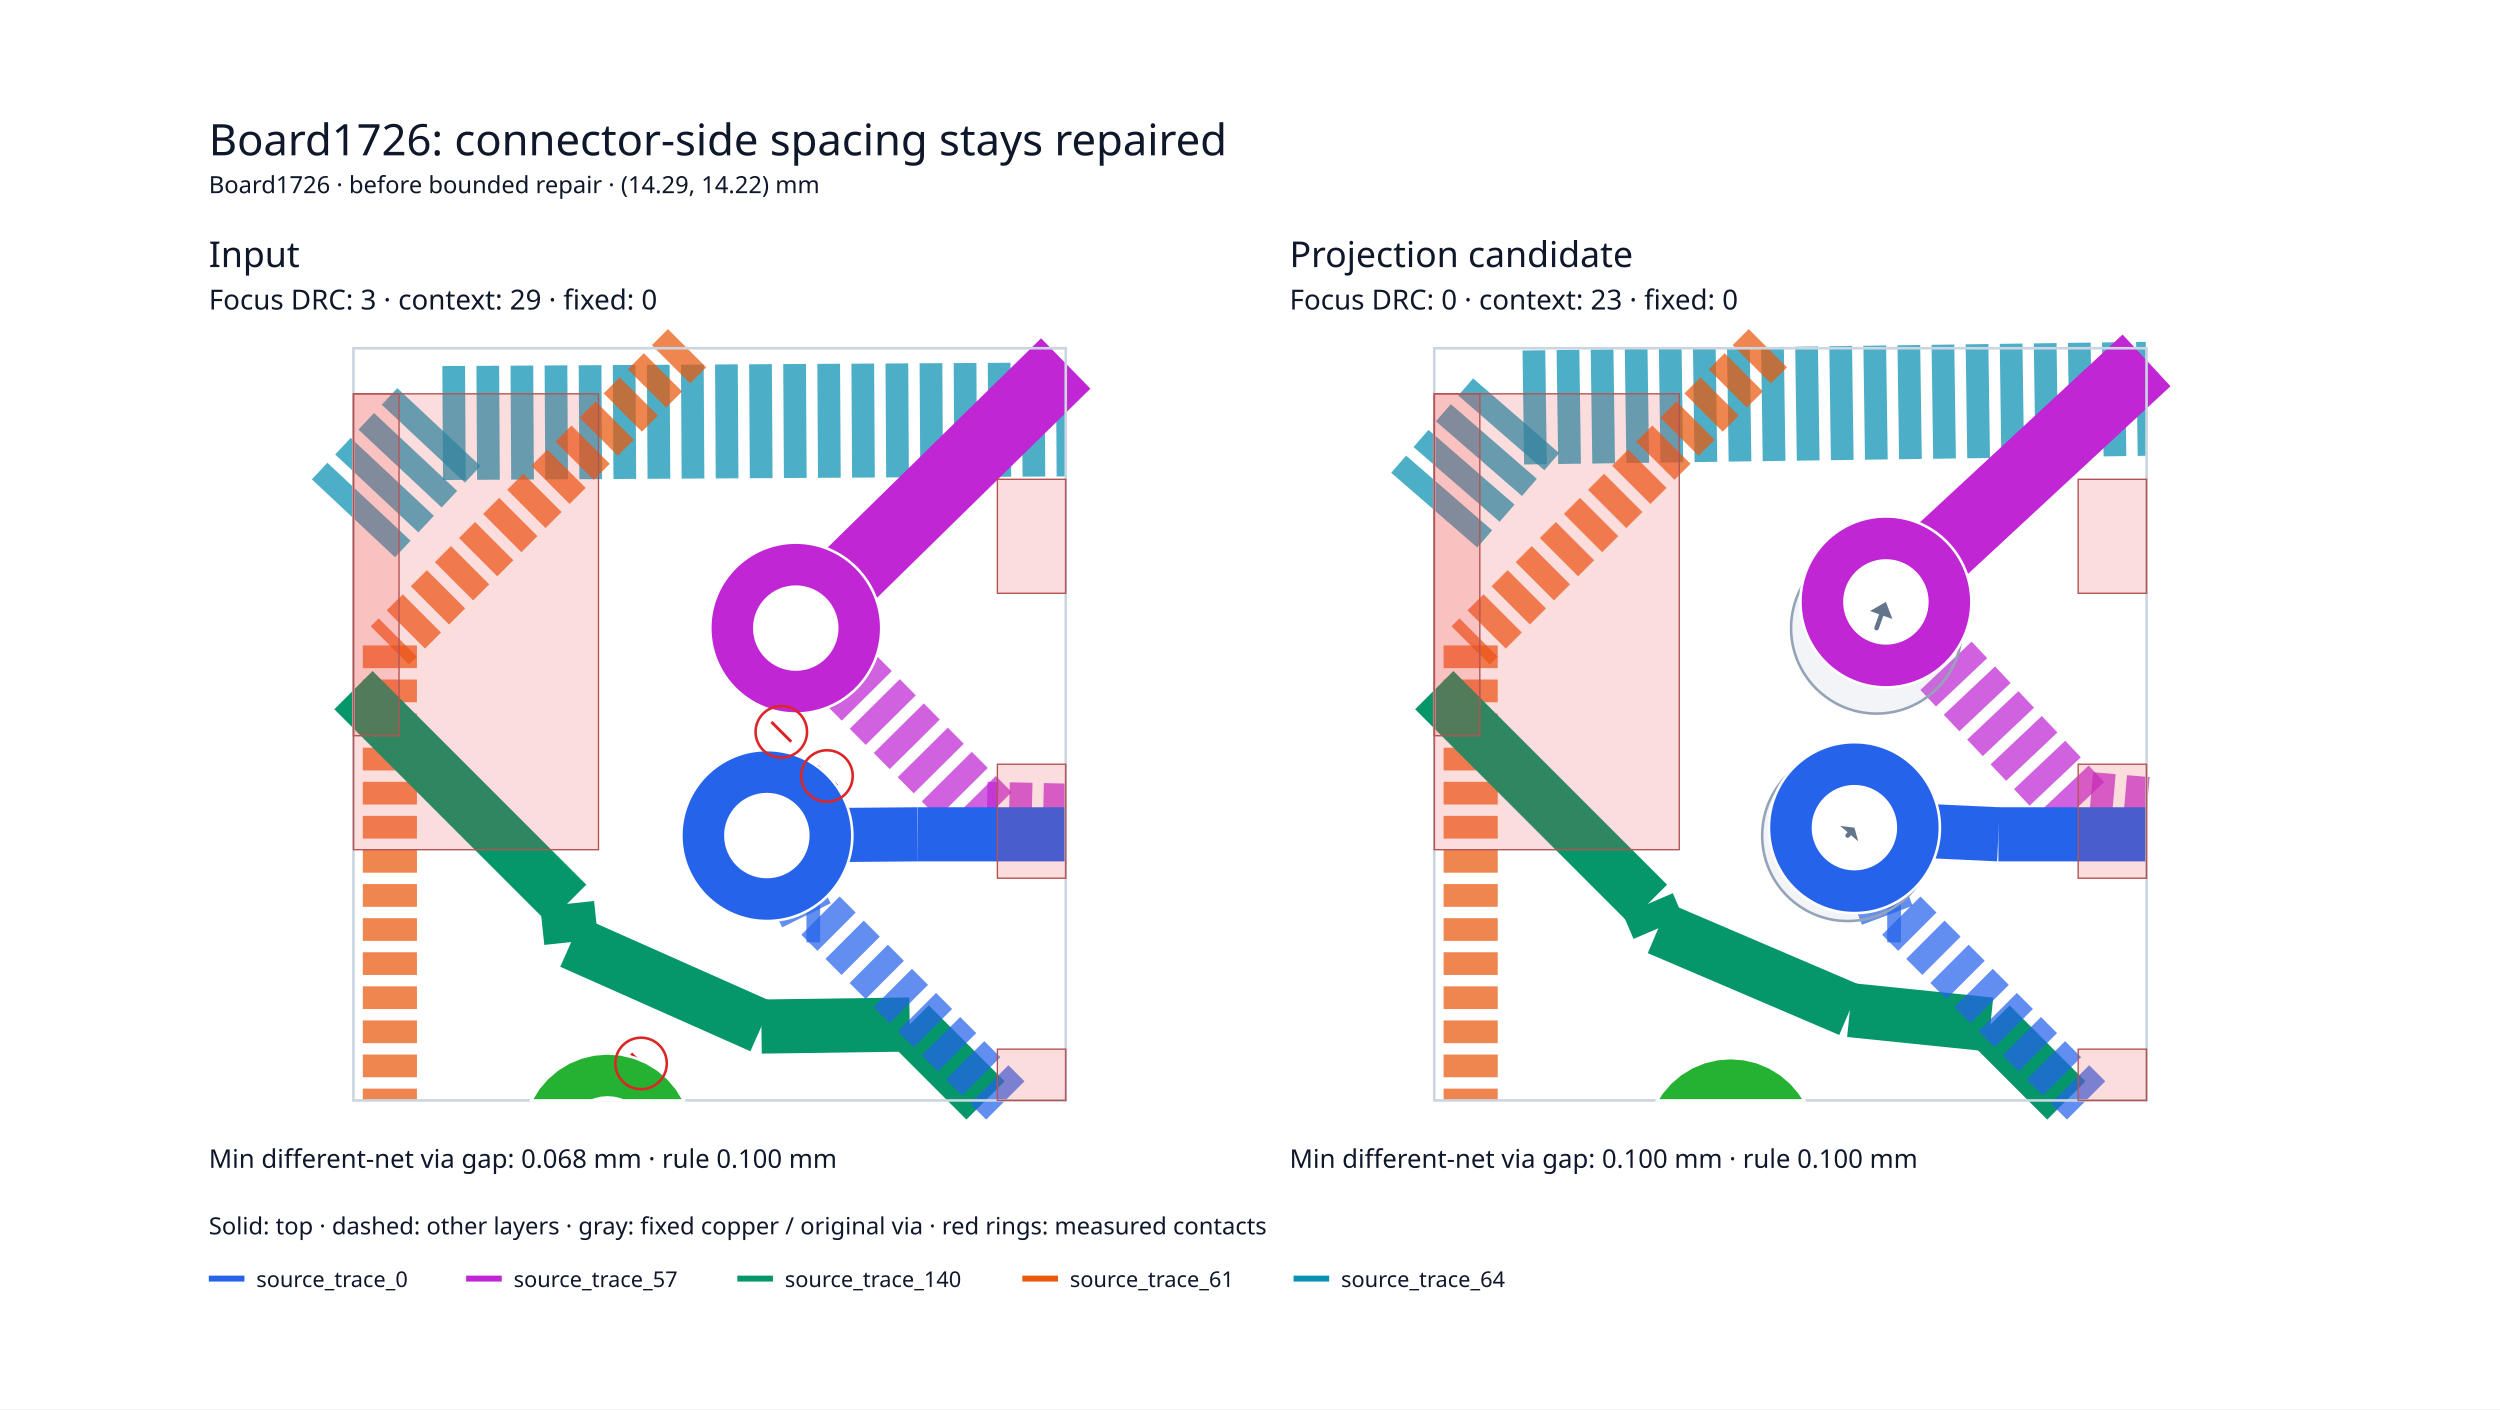
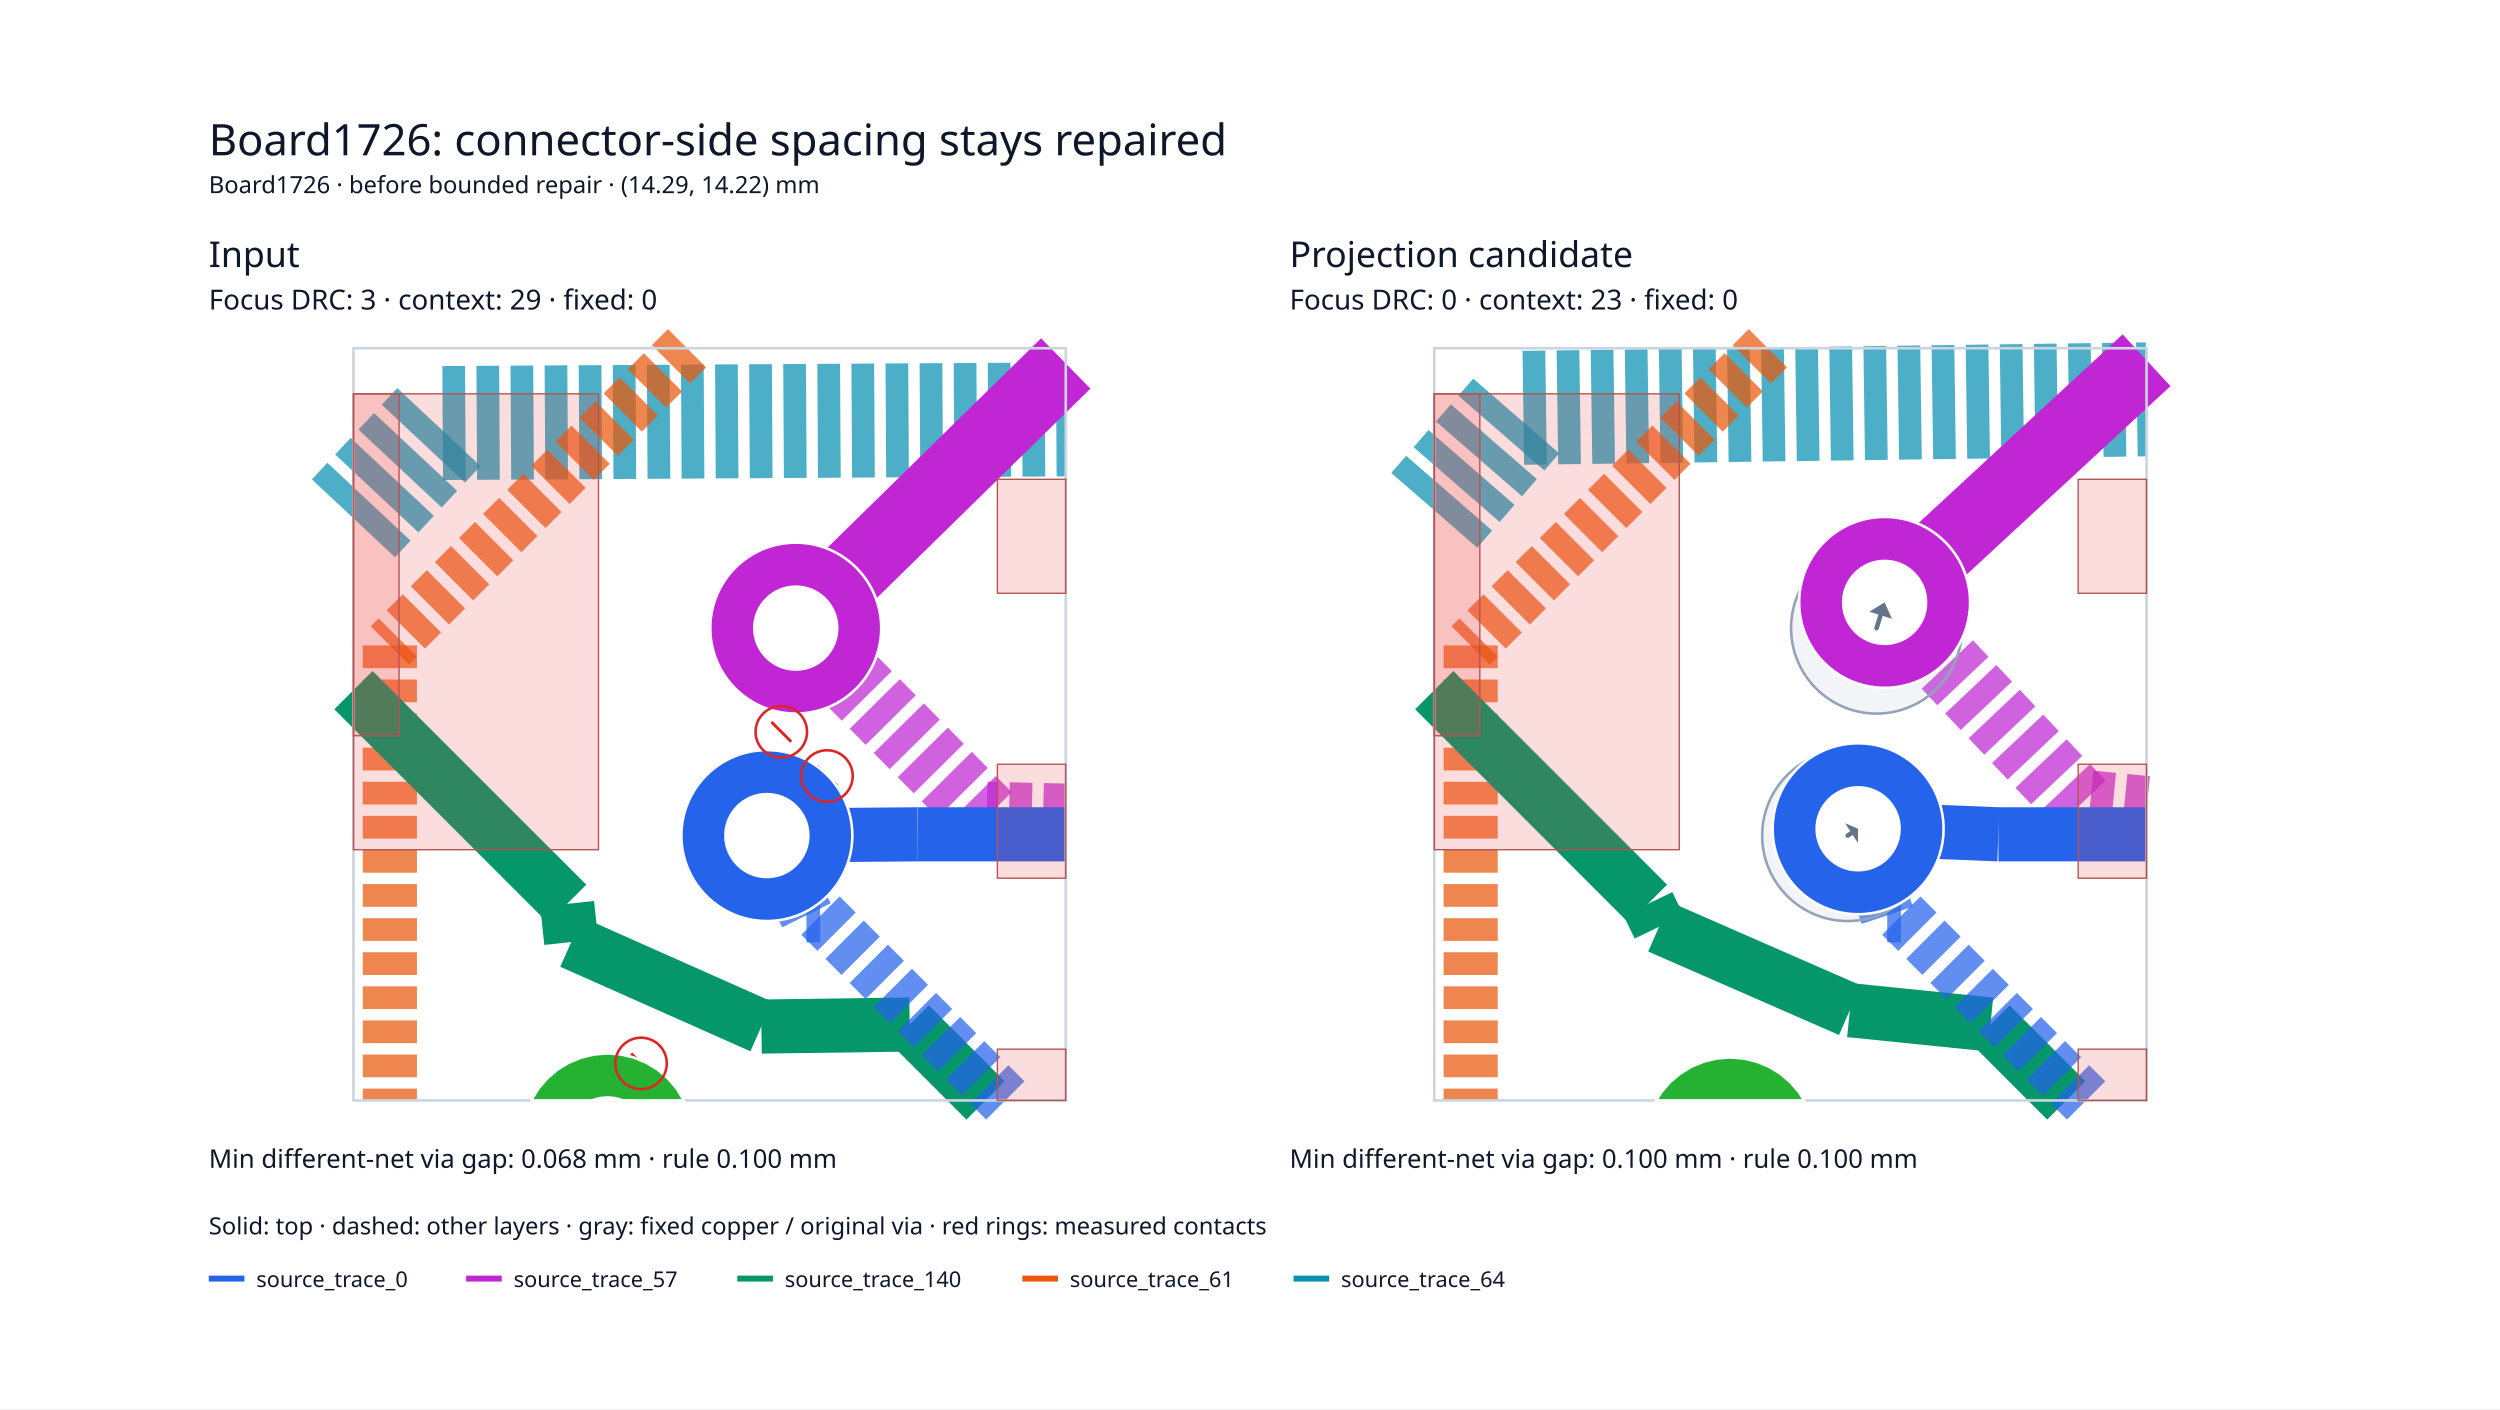
<svg xmlns="http://www.w3.org/2000/svg" width="1100" height="620" viewBox="0 0 1100 620">
  <rect width="100%" height="100%" fill="white" />
  <g>
    <polyline data-points="97.07575757575762,215.92044341437165 142.14829202109456,167.78840856973287" data-type="line" data-label="" points="155.518,228.06 194.774,186.138" fill="none" stroke="rgba(8,145,178,0.72)" stroke-width="50.147" stroke-dasharray="10 5" />
  </g>
  <g>
    <polyline data-points="142.14829202109456,167.78840856973287 456.9242424242424,165.95919214560303" data-type="line" data-label="" points="194.774,186.138 468.934,184.545" fill="none" stroke="rgba(8,145,178,0.72)" stroke-width="50.147" stroke-dasharray="10 5" />
  </g>
  <g>
    <polyline data-points="265.61285447680723,130 115.47651468200411,280.1363397948031" data-type="line" data-label="" points="302.308,153.226 171.544,283.99" fill="none" stroke="rgba(234,88,12,0.72)" stroke-width="23.82" stroke-dasharray="10 5" />
  </g>
  <g>
    <polyline data-points="115.47651468200411,280.1363397948031 115.47651468200411,510" data-type="line" data-label="" points="171.544,283.99 171.544,484.194" fill="none" stroke="rgba(234,88,12,0.72)" stroke-width="23.82" stroke-dasharray="10 5" />
  </g>
  <g>
    <polyline data-points="456.9242424242424,367.7302983338863 417.0123477731553,366.7990171747084" data-type="line" data-label="" points="468.934,360.281 434.172,359.47" fill="none" stroke="rgba(192,38,211,0.72)" stroke-width="31.016" stroke-dasharray="10 5" />
  </g>
  <g>
    <polyline data-points="417.0123477731553,366.7990171747084 331.1675392146406,280.1548373169019" data-type="line" data-label="" points="434.172,359.47 359.404,284.006" fill="none" stroke="rgba(192,38,211,0.72)" stroke-width="31.016" stroke-dasharray="10 5" />
  </g>
  <g>
    <polyline data-points="331.1675392146406,280.1548373169019 324.2048755220235,282.6949530544306" data-type="line" data-label="" points="359.404,284.006 353.34,286.218" fill="none" stroke="rgba(192,38,211,0.72)" stroke-width="31.016" stroke-dasharray="10 5" />
  </g>
  <g>
    <polyline data-points="324.2048755220235,282.6949530544306 320.5233619869135,271.3846953747028" data-type="line" data-label="" points="353.34,286.218 350.133,276.367" fill="none" stroke="rgba(192,38,211,0.72)" stroke-width="31.016" stroke-dasharray="10 5" />
  </g>
  <g>
    <polyline data-points="320.5233619869135,271.3846953747028 456.9242424242424,137.6959107503957" data-type="line" data-label="" points="350.133,276.367 468.934,159.929" fill="none" stroke="#c026d3" stroke-width="31.016" />
  </g>
  <g>
    <polyline data-points="416.40545696272807,510 378.0618490028756,471.6416901208431" data-type="line" data-label="" points="433.643,484.194 400.247,450.785" fill="none" stroke="#059669" stroke-width="23.82" />
  </g>
  <g>
    <polyline data-points="378.0618490028756,471.6416901208431 303.15772370351397,472.67267856393164" data-type="line" data-label="" points="400.247,450.785 335.008,451.683" fill="none" stroke="#059669" stroke-width="23.82" />
  </g>
  <g>
    <polyline data-points="303.15772370351397,472.67267856393164 207.0925722781594,429.98456089933353" data-type="line" data-label="" points="335.008,451.683 251.339,414.503" fill="none" stroke="#059669" stroke-width="23.82" />
  </g>
  <g>
    <polyline data-points="207.0925722781594,429.98456089933353 205.03030303030306,410.6818181818185" data-type="line" data-label="" points="251.339,414.503 249.543,397.691" fill="none" stroke="#059669" stroke-width="23.82" />
  </g>
  <g>
    <polyline data-points="205.03030303030306,410.6818181818185 97.07575757575762,302.7272727272731" data-type="line" data-label="" points="249.543,397.691 155.518,303.666" fill="none" stroke="#059669" stroke-width="23.82" />
  </g>
  <g>
    <polyline data-points="426.3830275199707,510 332.8470711493873,416.4640436294166" data-type="line" data-label="" points="442.334,484.194 360.867,402.727" fill="none" stroke="rgba(37,99,235,0.72)" stroke-width="23.82" stroke-dasharray="10 5" />
  </g>
  <g>
    <polyline data-points="332.8470711493873,416.4640436294166 325.9191416351225,416.4640436294166" data-type="line" data-label="" points="360.867,402.727 354.833,402.727" fill="none" stroke="rgba(37,99,235,0.72)" stroke-width="23.82" stroke-dasharray="10 5" />
  </g>
  <g>
    <polyline data-points="325.9191416351225,416.4640436294166 305.92241620705727,376.193972683991" data-type="line" data-label="" points="354.833,402.727 337.416,367.653" fill="none" stroke="rgba(37,99,235,0.72)" stroke-width="23.82" stroke-dasharray="10 5" />
  </g>
  <g>
    <polyline data-points="305.92241620705727,376.193972683991 382.0757575757576,375.56060606060646" data-type="line" data-label="" points="337.416,367.653 403.743,367.101" fill="none" stroke="#2563eb" stroke-width="23.82" />
  </g>
  <g>
    <polyline data-points="382.0757575757576,375.56060606060646 456.9242424242424,375.56060606060646" data-type="line" data-label="" points="403.743,367.101 468.934,367.101" fill="none" stroke="#2563eb" stroke-width="23.82" />
  </g>
  <g>
    <polyline data-points="331.3009453936914,341.09571303636517 341.3009453936914,351.09571303636517" data-type="line" data-label="" points="359.52,337.083 368.23,345.793" fill="none" stroke="#dc2626" stroke-width="1.306" />
  </g>
  <g>
    <polyline data-points="237.37446466512847,486.299671301177 247.37446466512847,496.299671301177" data-type="line" data-label="" points="277.713,463.551 286.423,472.261" fill="none" stroke="#dc2626" stroke-width="1.306" />
  </g>
  <g>
    <polyline data-points="308.2228890969851,318.7893340293466 318.2228890969851,328.7893340293466" data-type="line" data-label="" points="339.42,317.655 348.13,326.365" fill="none" stroke="#dc2626" stroke-width="1.306" />
  </g>
  <g>
-     <polyline data-points="643.0757575757576,211.79289652319156 688.0724150323456,159.946872533565" data-type="line" data-label="" points="631.066,224.465 670.257,179.309" fill="none" stroke="rgba(8,145,178,0.72)" stroke-width="50.147" stroke-dasharray="10 5" />
-   </g>
-   <g>
-     <polyline data-points="688.0724150323456,159.946872533565 1002.9242424242424,155.54059219086326" data-type="line" data-label="" points="670.257,179.309 944.482,175.471" fill="none" stroke="rgba(8,145,178,0.72)" stroke-width="50.147" stroke-dasharray="10 5" />
+     <polyline data-points="643.0757575757576,211.88248900197874 688.0750378607273,160.11582232121174" data-type="line" data-label="" points="631.066,224.543 670.259,179.456" fill="none" stroke="rgba(8,145,178,0.72)" stroke-width="50.147" stroke-dasharray="10 5" />
+   </g>
+   <g>
+     <polyline data-points="688.0750378607273,160.11582232121174 1002.9242424242424,155.80874244516414" data-type="line" data-label="" points="670.259,179.456 944.482,175.704" fill="none" stroke="rgba(8,145,178,0.72)" stroke-width="50.147" stroke-dasharray="10 5" />
  </g>
  <g>
    <polyline data-points="811.6128544768072,130 661.4765146820041,280.1363397948031" data-type="line" data-label="" points="777.856,153.226 647.092,283.99" fill="none" stroke="rgba(234,88,12,0.72)" stroke-width="23.82" stroke-dasharray="10 5" />
  </g>
  <g>
    <polyline data-points="661.4765146820041,280.1363397948031 661.4765146820041,510" data-type="line" data-label="" points="647.092,283.99 647.092,484.194" fill="none" stroke="rgba(234,88,12,0.72)" stroke-width="23.82" stroke-dasharray="10 5" />
  </g>
  <g>
-     <polyline data-points="1002.9242424242424,364.40494541859147 968.591714967153,361.40061232775736" data-type="line" data-label="" points="944.482,357.385 914.58,354.768" fill="none" stroke="rgba(192,38,211,0.72)" stroke-width="31.016" stroke-dasharray="10 5" />
-   </g>
-   <g>
-     <polyline data-points="968.591714967153,361.40061232775736 884.8739334933591,272.6975459677766" data-type="line" data-label="" points="914.58,354.768 841.664,277.511" fill="none" stroke="rgba(192,38,211,0.72)" stroke-width="31.016" stroke-dasharray="10 5" />
-   </g>
-   <g>
-     <polyline data-points="884.8739334933591,272.6975459677766 870.2048755220235,282.6949530544306" data-type="line" data-label="" points="841.664,277.511 828.888,286.218" fill="none" stroke="rgba(192,38,211,0.72)" stroke-width="31.016" stroke-dasharray="10 5" />
-   </g>
-   <g>
-     <polyline data-points="870.2048755220235,282.6949530544306 871.2468741296351,258.1508294092895" data-type="line" data-label="" points="828.888,286.218 829.796,264.841" fill="none" stroke="rgba(192,38,211,0.72)" stroke-width="31.016" stroke-dasharray="10 5" />
-   </g>
-   <g>
-     <polyline data-points="871.2468741296351,258.1508294092895 1002.9242424242424,136.13215950041877" data-type="line" data-label="" points="829.796,264.841 944.482,158.567" fill="none" stroke="#c026d3" stroke-width="31.016" />
+     <polyline data-points="1002.9242424242424,363.9116444524518 969.3564744054182,360.65467320196245" data-type="line" data-label="" points="944.482,356.955 915.246,354.119" fill="none" stroke="rgba(192,38,211,0.72)" stroke-width="31.016" stroke-dasharray="10 5" />
+   </g>
+   <g>
+     <polyline data-points="969.3564744054182,360.65467320196245 885.5181430065119,272.06574953054894" data-type="line" data-label="" points="915.246,354.119 842.225,276.96" fill="none" stroke="rgba(192,38,211,0.72)" stroke-width="31.016" stroke-dasharray="10 5" />
+   </g>
+   <g>
+     <polyline data-points="885.5181430065119,272.06574953054894 870.2048755220235,282.6949530544306" data-type="line" data-label="" points="842.225,276.96 828.888,286.218" fill="none" stroke="rgba(192,38,211,0.72)" stroke-width="31.016" stroke-dasharray="10 5" />
+   </g>
+   <g>
+     <polyline data-points="870.2048755220235,282.6949530544306 870.60416141996,258.3858601518142" data-type="line" data-label="" points="828.888,286.218 829.236,265.046" fill="none" stroke="rgba(192,38,211,0.72)" stroke-width="31.016" stroke-dasharray="10 5" />
+   </g>
+   <g>
+     <polyline data-points="870.60416141996,258.3858601518142 1002.9242424242424,136.06689549720517" data-type="line" data-label="" points="829.236,265.046 944.482,158.51" fill="none" stroke="#c026d3" stroke-width="31.016" />
  </g>
  <g>
    <polyline data-points="962.4054569627281,510 924.0618490028755,471.6416901208431" data-type="line" data-label="" points="909.192,484.194 875.796,450.785" fill="none" stroke="#059669" stroke-width="23.82" />
  </g>
  <g>
-     <polyline data-points="924.0618490028755,471.6416901208431 853.0473045260007,464.36148542914225" data-type="line" data-label="" points="875.796,450.785 813.944,444.444" fill="none" stroke="#059669" stroke-width="23.82" />
-   </g>
-   <g>
-     <polyline data-points="853.0473045260007,464.36148542914225 756.3149577080026,423.0060237308161" data-type="line" data-label="" points="813.944,444.444 729.694,408.425" fill="none" stroke="#059669" stroke-width="23.82" />
-   </g>
-   <g>
-     <polyline data-points="756.3149577080026,423.0060237308161 751.030303030303,410.6818181818185" data-type="line" data-label="" points="729.694,408.425 725.091,397.691" fill="none" stroke="#059669" stroke-width="23.82" />
+     <polyline data-points="924.0618490028755,471.6416901208431 853.03788386899,464.40739769603033" data-type="line" data-label="" points="875.796,450.785 813.936,444.484" fill="none" stroke="#059669" stroke-width="23.82" />
+   </g>
+   <g>
+     <polyline data-points="853.03788386899,464.40739769603033 756.6443824074203,422.25628097169255" data-type="line" data-label="" points="813.936,444.484 729.981,407.772" fill="none" stroke="#059669" stroke-width="23.82" />
+   </g>
+   <g>
+     <polyline data-points="756.6443824074203,422.25628097169255 751.030303030303,410.6818181818185" data-type="line" data-label="" points="729.981,407.772 725.091,397.691" fill="none" stroke="#059669" stroke-width="23.82" />
  </g>
  <g>
    <polyline data-points="751.030303030303,410.6818181818185 643.0757575757576,302.7272727272731" data-type="line" data-label="" points="725.091,397.691 631.066,303.666" fill="none" stroke="#059669" stroke-width="23.82" />
  </g>
  <g>
    <polyline data-points="972.3830275199707,510 878.8470711493873,416.4640436294166" data-type="line" data-label="" points="917.882,484.194 836.415,402.727" fill="none" stroke="rgba(37,99,235,0.72)" stroke-width="23.82" stroke-dasharray="10 5" />
  </g>
  <g>
    <polyline data-points="878.8470711493873,416.4640436294166 871.9191416351225,416.4640436294166" data-type="line" data-label="" points="836.415,402.727 830.381,402.727" fill="none" stroke="rgba(37,99,235,0.72)" stroke-width="23.82" stroke-dasharray="10 5" />
  </g>
  <g>
-     <polyline data-points="871.9191416351225,416.4640436294166 855.3374223451216,372.1980160525775" data-type="line" data-label="" points="830.381,402.727 815.939,364.172" fill="none" stroke="rgba(37,99,235,0.72)" stroke-width="23.82" stroke-dasharray="10 5" />
-   </g>
-   <g>
-     <polyline data-points="855.3374223451216,372.1980160525775 928.0757575757576,375.56060606060646" data-type="line" data-label="" points="815.939,364.172 879.292,367.101" fill="none" stroke="#2563eb" stroke-width="23.82" />
+     <polyline data-points="871.9191416351225,416.4640436294166 857.2042147081211,372.7550555822348" data-type="line" data-label="" points="830.381,402.727 817.565,364.658" fill="none" stroke="rgba(37,99,235,0.72)" stroke-width="23.82" stroke-dasharray="10 5" />
+   </g>
+   <g>
+     <polyline data-points="857.2042147081211,372.7550555822348 928.0757575757576,375.56060606060646" data-type="line" data-label="" points="817.565,364.658 879.292,367.101" fill="none" stroke="#2563eb" stroke-width="23.82" />
  </g>
  <g>
    <polyline data-points="928.0757575757576,375.56060606060646 1002.9242424242424,375.56060606060646" data-type="line" data-label="" points="879.292,367.101 944.482,367.101" fill="none" stroke="#2563eb" stroke-width="23.82" />
  </g>
  <g>
    <polyline data-points="24,600 42,600" data-type="line" data-label="" points="91.871,562.581 107.548,562.581" fill="none" stroke="#2563eb" stroke-width="2.613" />
  </g>
  <g>
    <polyline data-points="154,600 172,600" data-type="line" data-label="" points="205.097,562.581 220.774,562.581" fill="none" stroke="#c026d3" stroke-width="2.613" />
  </g>
  <g>
    <polyline data-points="291,600 309,600" data-type="line" data-label="" points="324.419,562.581 340.097,562.581" fill="none" stroke="#059669" stroke-width="2.613" />
  </g>
  <g>
    <polyline data-points="435,600 453,600" data-type="line" data-label="" points="449.839,562.581 465.516,562.581" fill="none" stroke="#ea580c" stroke-width="2.613" />
  </g>
  <g>
    <polyline data-points="572,600 590,600" data-type="line" data-label="" points="569.161,562.581 584.839,562.581" fill="none" stroke="#0891b2" stroke-width="2.613" />
  </g>
  <g>
    <rect data-type="rect" data-label="" data-x="550" data-y="310" x="70.968" y="40" width="958.065" height="540" fill="transparent" stroke="none" stroke-width="1.148" />
  </g>
  <g>
    <rect data-type="rect" data-label="" data-x="277" data-y="320" x="155.518" y="153.226" width="313.416" height="330.968" fill="transparent" stroke="#cbd5e1" stroke-width="1.148" />
  </g>
  <g>
    <rect data-type="rect" data-label="" data-x="823" data-y="320" x="631.066" y="153.226" width="313.416" height="330.968" fill="transparent" stroke="#cbd5e1" stroke-width="1.148" />
  </g>
  <g>
    <polygon data-type="polygon" data-label="" data-points="97.07575757575762,383.3333333333335 220.8636363636363,383.3333333333335 220.8636363636363,153.03030303030303 97.07575757575762,153.03030303030303" points="155.518,373.871 263.333,373.871 263.333,173.284 155.518,173.284" fill="rgba(239,68,68,0.18)" stroke="#b45353" stroke-width="0.61" />
  </g>
  <g>
    <polygon data-type="polygon" data-label="" data-points="97.07575757575762,325.75757575757615 120.10606060606065,325.75757575757615 120.10606060606065,153.03030303030303 97.07575757575762,153.03030303030303" points="155.518,323.724 175.576,323.724 175.576,173.284 155.518,173.284" fill="rgba(239,68,68,0.18)" stroke="#b45353" stroke-width="0.61" />
  </g>
  <g>
    <polygon data-type="polygon" data-label="" data-points="456.9242424242424,510 456.9242424242424,484.0909090909091 422.37878787878753,484.0909090909091 422.37878787878753,510" points="468.934,484.194 468.934,461.628 438.846,461.628 438.846,484.194" fill="rgba(239,68,68,0.18)" stroke="#b45353" stroke-width="0.61" />
  </g>
  <g>
    <polygon data-type="polygon" data-label="" data-points="422.37878787878753,397.7272727272726 456.9242424242424,397.7272727272726 456.9242424242424,340.15151515151524 422.37878787878753,340.15151515151524" points="438.846,386.408 468.934,386.408 468.934,336.261 438.846,336.261" fill="rgba(239,68,68,0.18)" stroke="#b45353" stroke-width="0.61" />
  </g>
  <g>
    <polygon data-type="polygon" data-label="" data-points="422.37878787878753,253.7878787878787 456.9242424242424,253.7878787878787 456.9242424242424,196.2121212121213 422.37878787878753,196.2121212121213" points="438.846,261.041 468.934,261.041 468.934,210.894 438.846,210.894" fill="rgba(239,68,68,0.18)" stroke="#b45353" stroke-width="0.61" />
  </g>
  <g>
    <polygon data-type="polygon" data-label="" data-points="263.9942258730201,510 263.91428884404013,509.80701494050106 260.37383187482425,504.02951426207915 255.97316357805238,498.8769936961986 250.8206430121718,494.4763253994267 245.04314233374993,490.9358684302108 238.78292278391538,488.3428005892359 232.19413174446154,486.7609718126457 225.43900711772426,486.22933197470843 218.68388249098695,486.7609718126457 212.0950914515331,488.3428005892359 205.8348719016986,490.9358684302108 200.05737122327668,494.4763253994267 194.90485065739614,498.8769936961986 190.50418236062424,504.02951426207915 186.9637253914084,509.80701494050106 186.8837883624284,510" points="300.898,484.194 300.829,484.025 297.745,478.993 293.912,474.506 289.424,470.673 284.392,467.589 278.94,465.331 273.201,463.953 267.318,463.49 261.434,463.953 255.696,465.331 250.243,467.589 245.211,470.673 240.724,474.506 236.891,478.993 233.807,484.025 233.737,484.194" fill="hsl(125,65%,42%)" stroke="white" stroke-width="1.148" />
  </g>
  <g>
    <polygon data-type="polygon" data-label="" data-points="234.82218623648907,510 232.1109649508198,508.8769753728816 228.81656943109263,508.0860609845864 225.43900711772426,507.82024106561784 222.06144480435586,508.0860609845864 218.76704928462868,508.8769753728816 216.05582799895942,510" points="275.49,484.194 273.129,483.215 270.26,482.527 267.318,482.295 264.376,482.527 261.507,483.215 259.145,484.194" fill="white" stroke="none" stroke-width="1.148" />
  </g>
  <g>
    <polygon data-type="polygon" data-label="" data-points="643.0757575757576,383.3333333333335 766.8636363636363,383.3333333333335 766.8636363636363,153.03030303030303 643.0757575757576,153.03030303030303" points="631.066,373.871 738.881,373.871 738.881,173.284 631.066,173.284" fill="rgba(239,68,68,0.18)" stroke="#b45353" stroke-width="0.61" />
  </g>
  <g>
    <polygon data-type="polygon" data-label="" data-points="643.0757575757576,325.75757575757615 666.1060606060606,325.75757575757615 666.1060606060606,153.03030303030303 643.0757575757576,153.03030303030303" points="631.066,323.724 651.125,323.724 651.125,173.284 631.066,173.284" fill="rgba(239,68,68,0.18)" stroke="#b45353" stroke-width="0.61" />
  </g>
  <g>
    <polygon data-type="polygon" data-label="" data-points="1002.9242424242424,510 1002.9242424242424,484.0909090909091 968.3787878787875,484.0909090909091 968.3787878787875,510" points="944.482,484.194 944.482,461.628 914.394,461.628 914.394,484.194" fill="rgba(239,68,68,0.18)" stroke="#b45353" stroke-width="0.61" />
  </g>
  <g>
    <polygon data-type="polygon" data-label="" data-points="968.3787878787875,397.7272727272726 1002.9242424242424,397.7272727272726 1002.9242424242424,340.15151515151524 968.3787878787875,340.15151515151524" points="914.394,386.408 944.482,386.408 944.482,336.261 914.394,336.261" fill="rgba(239,68,68,0.18)" stroke="#b45353" stroke-width="0.61" />
  </g>
  <g>
    <polygon data-type="polygon" data-label="" data-points="968.3787878787875,253.7878787878787 1002.9242424242424,253.7878787878787 1002.9242424242424,196.2121212121213 968.3787878787875,196.2121212121213" points="914.394,261.041 944.482,261.041 944.482,210.894 914.394,210.894" fill="rgba(239,68,68,0.18)" stroke="#b45353" stroke-width="0.61" />
  </g>
  <g>
-     <polygon data-type="polygon" data-label="" data-points="829.9706013025816,510 827.7461582894114,506.37003891603644 823.3454899926394,501.21751835015584 818.1929694267589,496.816850053384 812.4154687483369,493.27639308416815 806.1552491985025,490.68332524319317 799.5664581590486,489.10149646660295 792.8113335323113,488.5698566286657 786.056208905574,489.10149646660295 779.4674178661202,490.68332524319317 773.2071983162856,493.27639308416815 767.4296976378638,496.816850053384 762.2771770719831,501.21751835015584 757.8765087752113,506.37003891603644 755.652065762041,510" points="793.845,484.194 791.908,481.032 788.075,476.544 783.587,472.711 778.555,469.628 773.103,467.369 767.364,465.992 761.481,465.529 755.597,465.992 749.859,467.369 744.406,469.628 739.374,472.711 734.887,476.544 731.054,481.032 729.116,484.194" fill="hsl(125,65%,42%)" stroke="white" stroke-width="1.148" />
+     <polygon data-type="polygon" data-label="" data-points="829.9261700129789,510 827.5129782695719,506.06202898215605 823.1123099728001,500.90950841627546 817.9597894069195,496.5088401195036 812.1822887284976,492.96838315028776 805.922069178663,490.3753153093128 799.3332781392093,488.79348653272257 792.5781535124719,488.26184669478533 785.8230288857346,488.79348653272257 779.2342378462808,490.3753153093128 772.9740182964463,492.96838315028776 767.1965176180244,496.5088401195036 762.0439970521438,500.90950841627546 757.643328755372,506.06202898215605 755.230137011965,510" points="793.807,484.194 791.705,480.764 787.872,476.276 783.384,472.443 778.352,469.36 772.9,467.101 767.161,465.723 761.278,465.26 755.394,465.723 749.656,467.101 744.203,469.36 739.171,472.443 734.683,476.276 730.851,480.764 728.749,484.194" fill="hsl(125,65%,42%)" stroke="white" stroke-width="1.148" />
+   </g>
+   <g>
+     <polygon data-type="polygon" data-label="" data-points="794.4490686456517,510 792.5781535124719,509.85275578569474 790.7072383792922,510" points="762.907,484.194 761.278,484.065 759.648,484.194" fill="white" stroke="none" stroke-width="1.148" />
  </g>
  <circle data-type="circle" data-label="" data-x="320.5233619869135" data-y="271.3846953747028" cx="350.133" cy="276.367" r="37.61" fill="#c026d3" stroke="white" stroke-width="1.148" />
  <circle data-type="circle" data-label="" data-x="320.5233619869135" data-y="271.3846953747028" cx="350.133" cy="276.367" r="18.805" fill="white" stroke="none" stroke-width="1.148" />
  <circle data-type="circle" data-label="" data-x="305.92241620705727" data-y="376.193972683991" cx="337.416" cy="367.653" r="37.61" fill="#2563eb" stroke="white" stroke-width="1.148" />
  <circle data-type="circle" data-label="" data-x="305.92241620705727" data-y="376.193972683991" cx="337.416" cy="367.653" r="18.805" fill="white" stroke="none" stroke-width="1.148" />
  <circle data-type="circle" data-label="" data-x="336.3009453936914" data-y="346.09571303636517" cx="363.875" cy="341.438" r="11.323" fill="transparent" stroke="#dc2626" stroke-width="1.148" />
  <circle data-type="circle" data-label="" data-x="242.37446466512847" data-y="491.299671301177" cx="282.068" cy="467.906" r="11.323" fill="transparent" stroke="#dc2626" stroke-width="1.148" />
  <circle data-type="circle" data-label="" data-x="313.2228890969851" data-y="323.7893340293466" cx="343.775" cy="322.01" r="11.323" fill="transparent" stroke="#dc2626" stroke-width="1.148" />
  <circle data-type="circle" data-label="" data-x="866.5233619869135" data-y="271.3846953747028" cx="825.682" cy="276.367" r="37.61" fill="rgba(148,163,184,0.12)" stroke="#94a3b8" stroke-width="1.148" />
-   <circle data-type="circle" data-label="" data-x="871.2468741296351" data-y="258.1508294092895" cx="829.796" cy="264.841" r="37.61" fill="#c026d3" stroke="white" stroke-width="1.148" />
-   <circle data-type="circle" data-label="" data-x="871.2468741296351" data-y="258.1508294092895" cx="829.796" cy="264.841" r="18.805" fill="white" stroke="none" stroke-width="1.148" />
+   <circle data-type="circle" data-label="" data-x="870.60416141996" data-y="258.3858601518142" cx="829.236" cy="265.046" r="37.61" fill="#c026d3" stroke="white" stroke-width="1.148" />
+   <circle data-type="circle" data-label="" data-x="870.60416141996" data-y="258.3858601518142" cx="829.236" cy="265.046" r="18.805" fill="white" stroke="none" stroke-width="1.148" />
  <circle data-type="circle" data-label="" data-x="851.9224162070573" data-y="376.193972683991" cx="812.965" cy="367.653" r="37.61" fill="rgba(148,163,184,0.12)" stroke="#94a3b8" stroke-width="1.148" />
-   <circle data-type="circle" data-label="" data-x="855.3374223451216" data-y="372.1980160525775" cx="815.939" cy="364.172" r="37.61" fill="#2563eb" stroke="white" stroke-width="1.148" />
-   <circle data-type="circle" data-label="" data-x="855.3374223451216" data-y="372.1980160525775" cx="815.939" cy="364.172" r="18.805" fill="white" stroke="none" stroke-width="1.148" />
-   <g data-type="arrow" data-start="866.5233619869135,271.3846953747028" data-end="871.2468741296351,258.1508294092895" data-double-sided="false">
-     <line data-type="arrow-shaft" x1="825.682" y1="276.367" x2="827.739" y2="270.604" stroke="#64748b" stroke-width="2" stroke-linecap="round" />
-     <polygon data-type="arrow-head" points="829.796,264.841 832.66,272.361 822.817,268.847" fill="#64748b" />
-   </g>
-   <g data-type="arrow" data-start="851.9224162070573,376.193972683991" data-end="855.3374223451216,372.1980160525775" data-double-sided="false">
-     <line data-type="arrow-shaft" x1="812.965" y1="367.653" x2="813.676" y2="366.821" stroke="#64748b" stroke-width="2" stroke-linecap="round" />
-     <polygon data-type="arrow-head" points="815.939,364.172 817.648,370.216 809.703,363.426" fill="#64748b" />
+   <circle data-type="circle" data-label="" data-x="857.2042147081211" data-y="372.7550555822348" cx="817.565" cy="364.658" r="37.61" fill="#2563eb" stroke="white" stroke-width="1.148" />
+   <circle data-type="circle" data-label="" data-x="857.2042147081211" data-y="372.7550555822348" cx="817.565" cy="364.658" r="18.805" fill="white" stroke="none" stroke-width="1.148" />
+   <g data-type="arrow" data-start="866.5233619869135,271.3846953747028" data-end="870.60416141996,258.3858601518142" data-double-sided="false">
+     <line data-type="arrow-shaft" x1="825.682" y1="276.367" x2="827.459" y2="270.707" stroke="#64748b" stroke-width="2" stroke-linecap="round" />
+     <polygon data-type="arrow-head" points="829.236,265.046 832.445,272.272 822.473,269.141" fill="#64748b" />
+   </g>
+   <g data-type="arrow" data-start="851.9224162070573,376.193972683991" data-end="857.2042147081211,372.7550555822348" data-double-sided="false">
+     <line data-type="arrow-shaft" x1="812.965" y1="367.653" x2="814.645" y2="366.559" stroke="#64748b" stroke-width="2" stroke-linecap="round" />
+     <polygon data-type="arrow-head" points="817.565,364.658 817.497,370.938 811.794,362.179" fill="#64748b" />
  </g>
  <text data-type="text" data-label="Board1726: connector-side spacing stays repaired" data-x="24" data-y="24" x="91.871" y="60.903" fill="#0f172a" font-size="19.161" font-family="sans-serif" text-anchor="start" dominant-baseline="central">Board1726: connector-side spacing stays repaired</text>
  <text data-type="text" data-label="Board1726 · before bounded repair · (14.29, 14.22) mm" data-x="24" data-y="47" x="91.871" y="80.935" fill="#0f172a" font-size="10.452" font-family="sans-serif" text-anchor="start" dominant-baseline="central">Board1726 · before bounded repair · (14.29, 14.22) mm</text>
  <text data-type="text" data-label="Input" data-x="24" data-y="82" x="91.871" y="111.419" fill="#0f172a" font-size="15.677" font-family="sans-serif" text-anchor="start" dominant-baseline="central">Input</text>
  <text data-type="text" data-label="Focus DRC: 3 · context: 29 · fixed: 0" data-x="24" data-y="105" x="91.871" y="131.452" fill="#0f172a" font-size="12.194" font-family="sans-serif" text-anchor="start" dominant-baseline="central">Focus DRC: 3 · context: 29 · fixed: 0</text>
  <text data-type="text" data-label="Min different-net via gap: 0.068 mm · rule 0.100 mm" data-x="24" data-y="539" x="91.871" y="509.452" fill="#0f172a" font-size="11.323" font-family="sans-serif" text-anchor="start" dominant-baseline="central">Min different-net via gap: 0.068 mm · rule 0.100 mm</text>
  <text data-type="text" data-label="Projection candidate" data-x="570" data-y="82" x="567.419" y="111.419" fill="#0f172a" font-size="15.677" font-family="sans-serif" text-anchor="start" dominant-baseline="central">Projection candidate</text>
  <text data-type="text" data-label="Focus DRC: 0 · context: 23 · fixed: 0" data-x="570" data-y="105" x="567.419" y="131.452" fill="#0f172a" font-size="12.194" font-family="sans-serif" text-anchor="start" dominant-baseline="central">Focus DRC: 0 · context: 23 · fixed: 0</text>
  <text data-type="text" data-label="Min different-net via gap: 0.100 mm · rule 0.100 mm" data-x="570" data-y="539" x="567.419" y="509.452" fill="#0f172a" font-size="11.323" font-family="sans-serif" text-anchor="start" dominant-baseline="central">Min different-net via gap: 0.100 mm · rule 0.100 mm</text>
  <text data-type="text" data-label="Solid: top · dashed: other layers · gray: fixed copper / original via · red rings: measured contacts" data-x="24" data-y="573" x="91.871" y="539.065" fill="#0f172a" font-size="10.452" font-family="sans-serif" text-anchor="start" dominant-baseline="central">Solid: top · dashed: other layers · gray: fixed copper / original via · red rings: measured contacts</text>
  <text data-type="text" data-label="source_trace_0" data-x="48" data-y="600" x="112.774" y="562.581" fill="#0f172a" font-size="9.581" font-family="sans-serif" text-anchor="start" dominant-baseline="central">source_trace_0</text>
  <text data-type="text" data-label="source_trace_57" data-x="178" data-y="600" x="226" y="562.581" fill="#0f172a" font-size="9.581" font-family="sans-serif" text-anchor="start" dominant-baseline="central">source_trace_57</text>
  <text data-type="text" data-label="source_trace_140" data-x="315" data-y="600" x="345.323" y="562.581" fill="#0f172a" font-size="9.581" font-family="sans-serif" text-anchor="start" dominant-baseline="central">source_trace_140</text>
  <text data-type="text" data-label="source_trace_61" data-x="459" data-y="600" x="470.742" y="562.581" fill="#0f172a" font-size="9.581" font-family="sans-serif" text-anchor="start" dominant-baseline="central">source_trace_61</text>
  <text data-type="text" data-label="source_trace_64" data-x="596" data-y="600" x="590.065" y="562.581" fill="#0f172a" font-size="9.581" font-family="sans-serif" text-anchor="start" dominant-baseline="central">source_trace_64</text>
  <g id="crosshair" style="display: none">
    <line id="crosshair-h" y1="0" y2="620" stroke="#666" stroke-width="0.5" />
    <line id="crosshair-v" x1="0" x2="1100" stroke="#666" stroke-width="0.5" />
    <text id="coordinates" font-family="monospace" font-size="12" fill="#666" />
  </g>
</svg>
